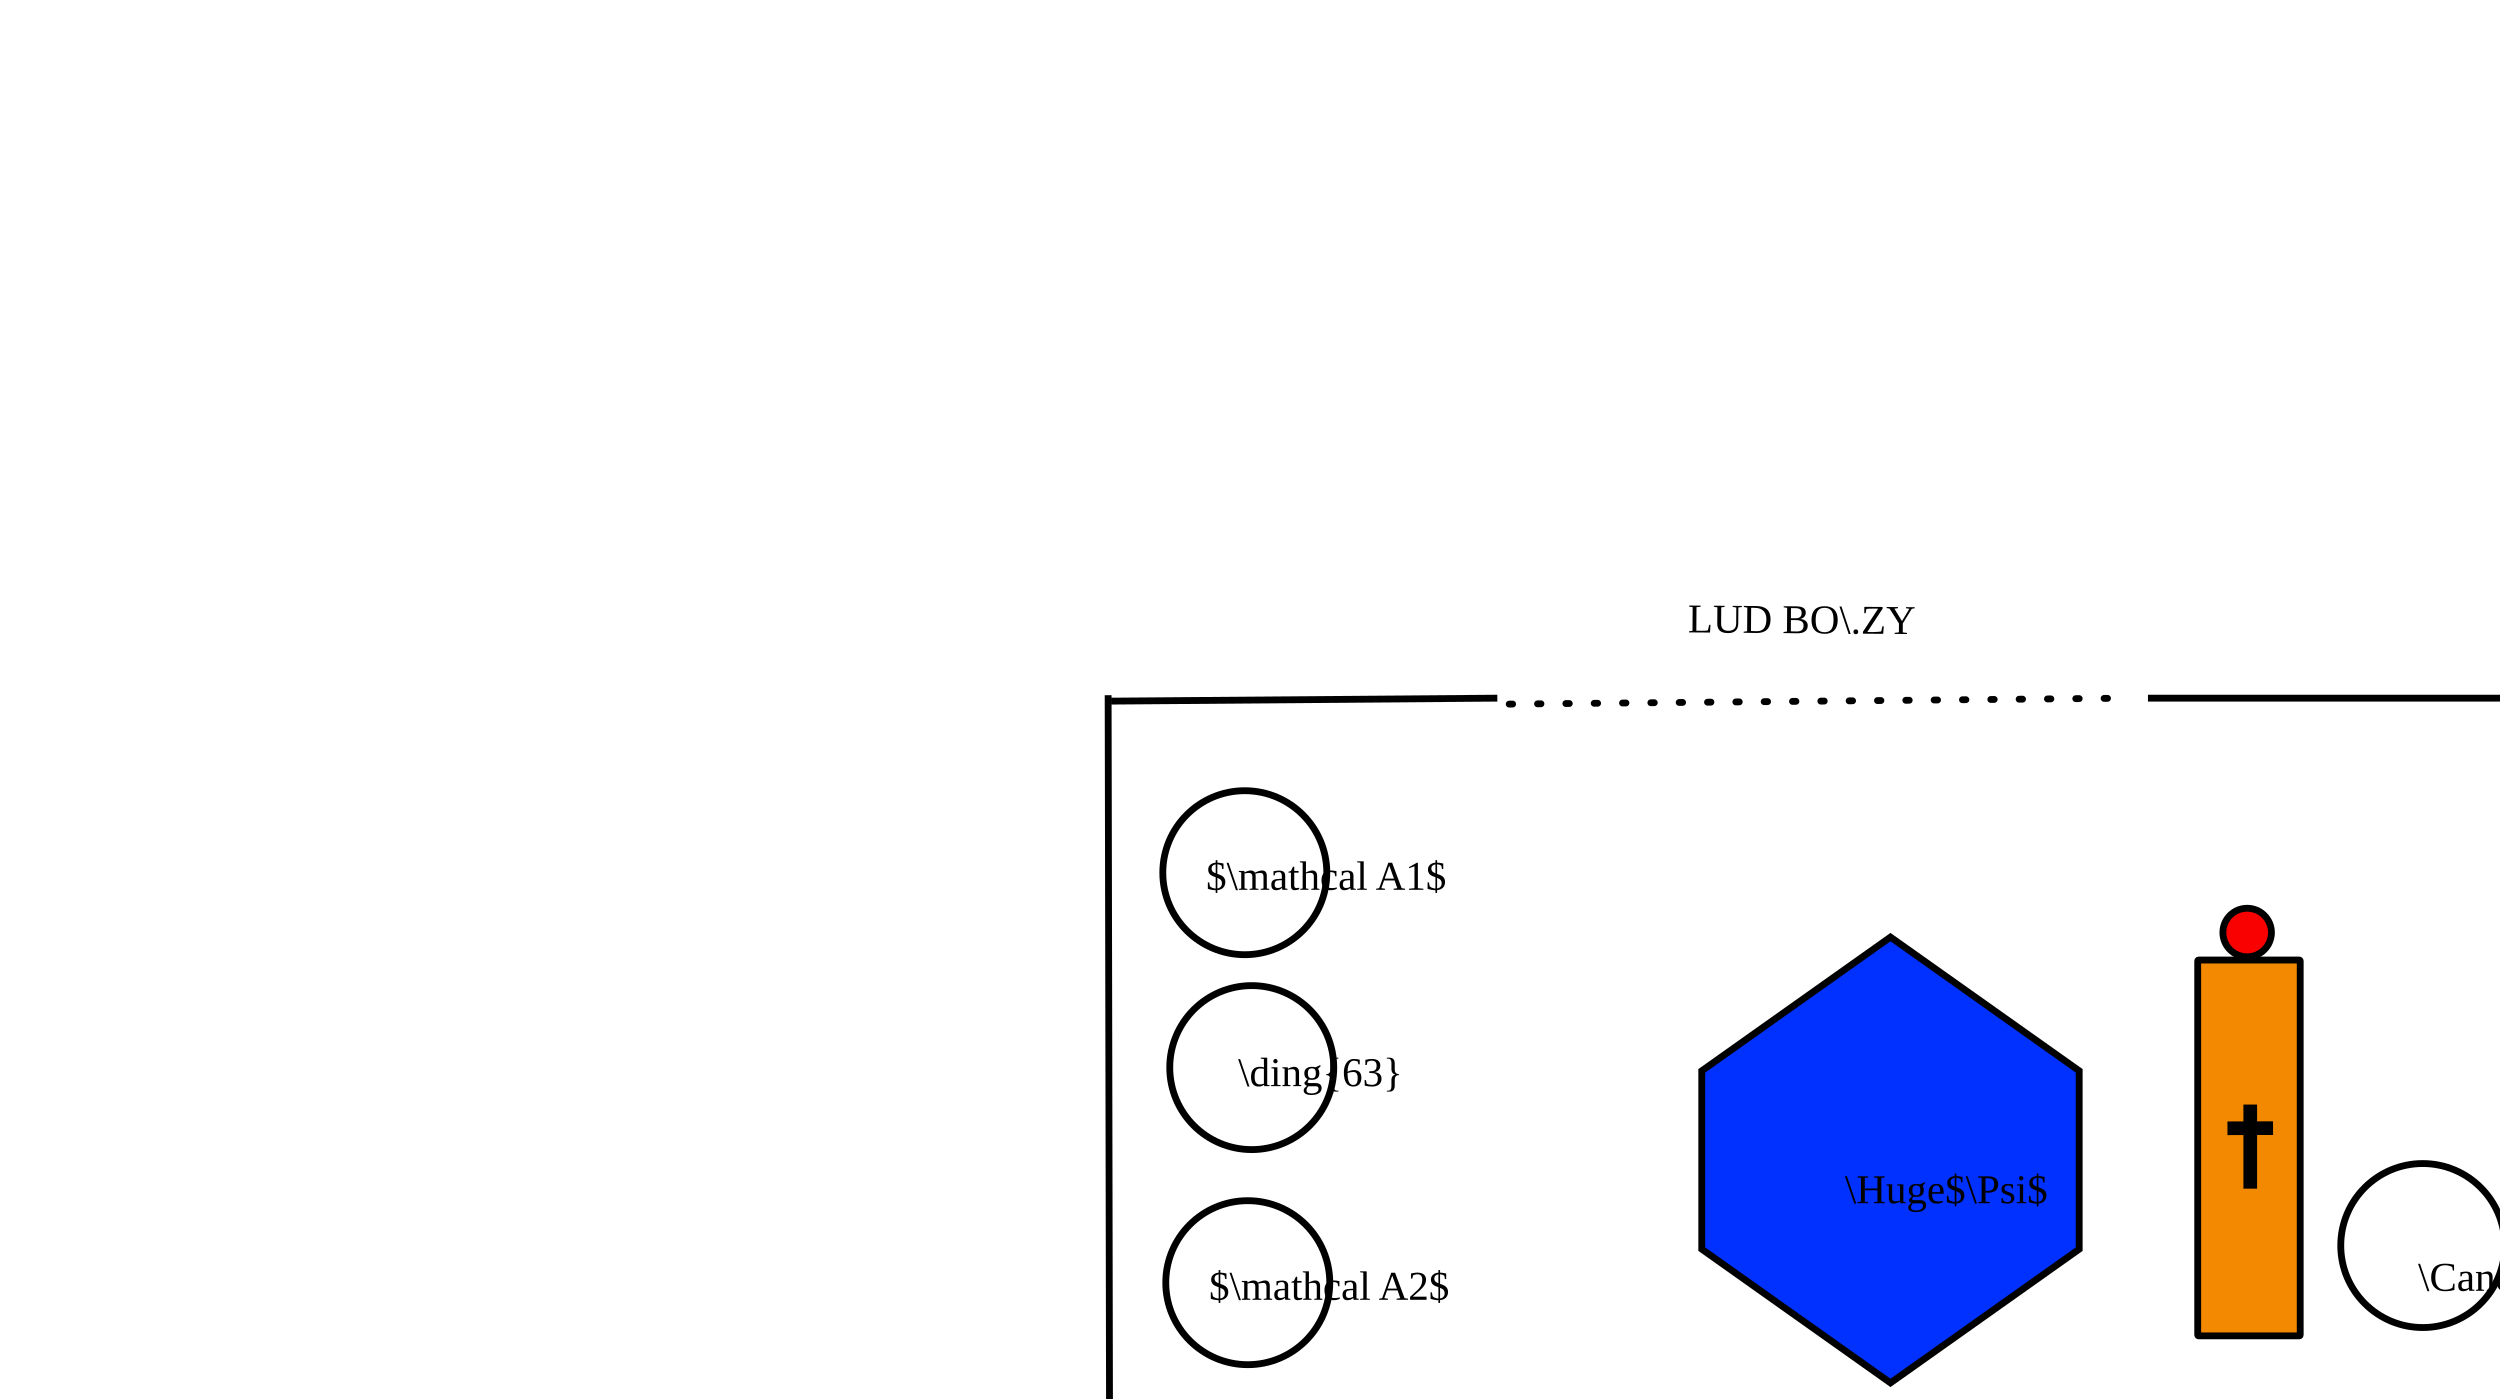
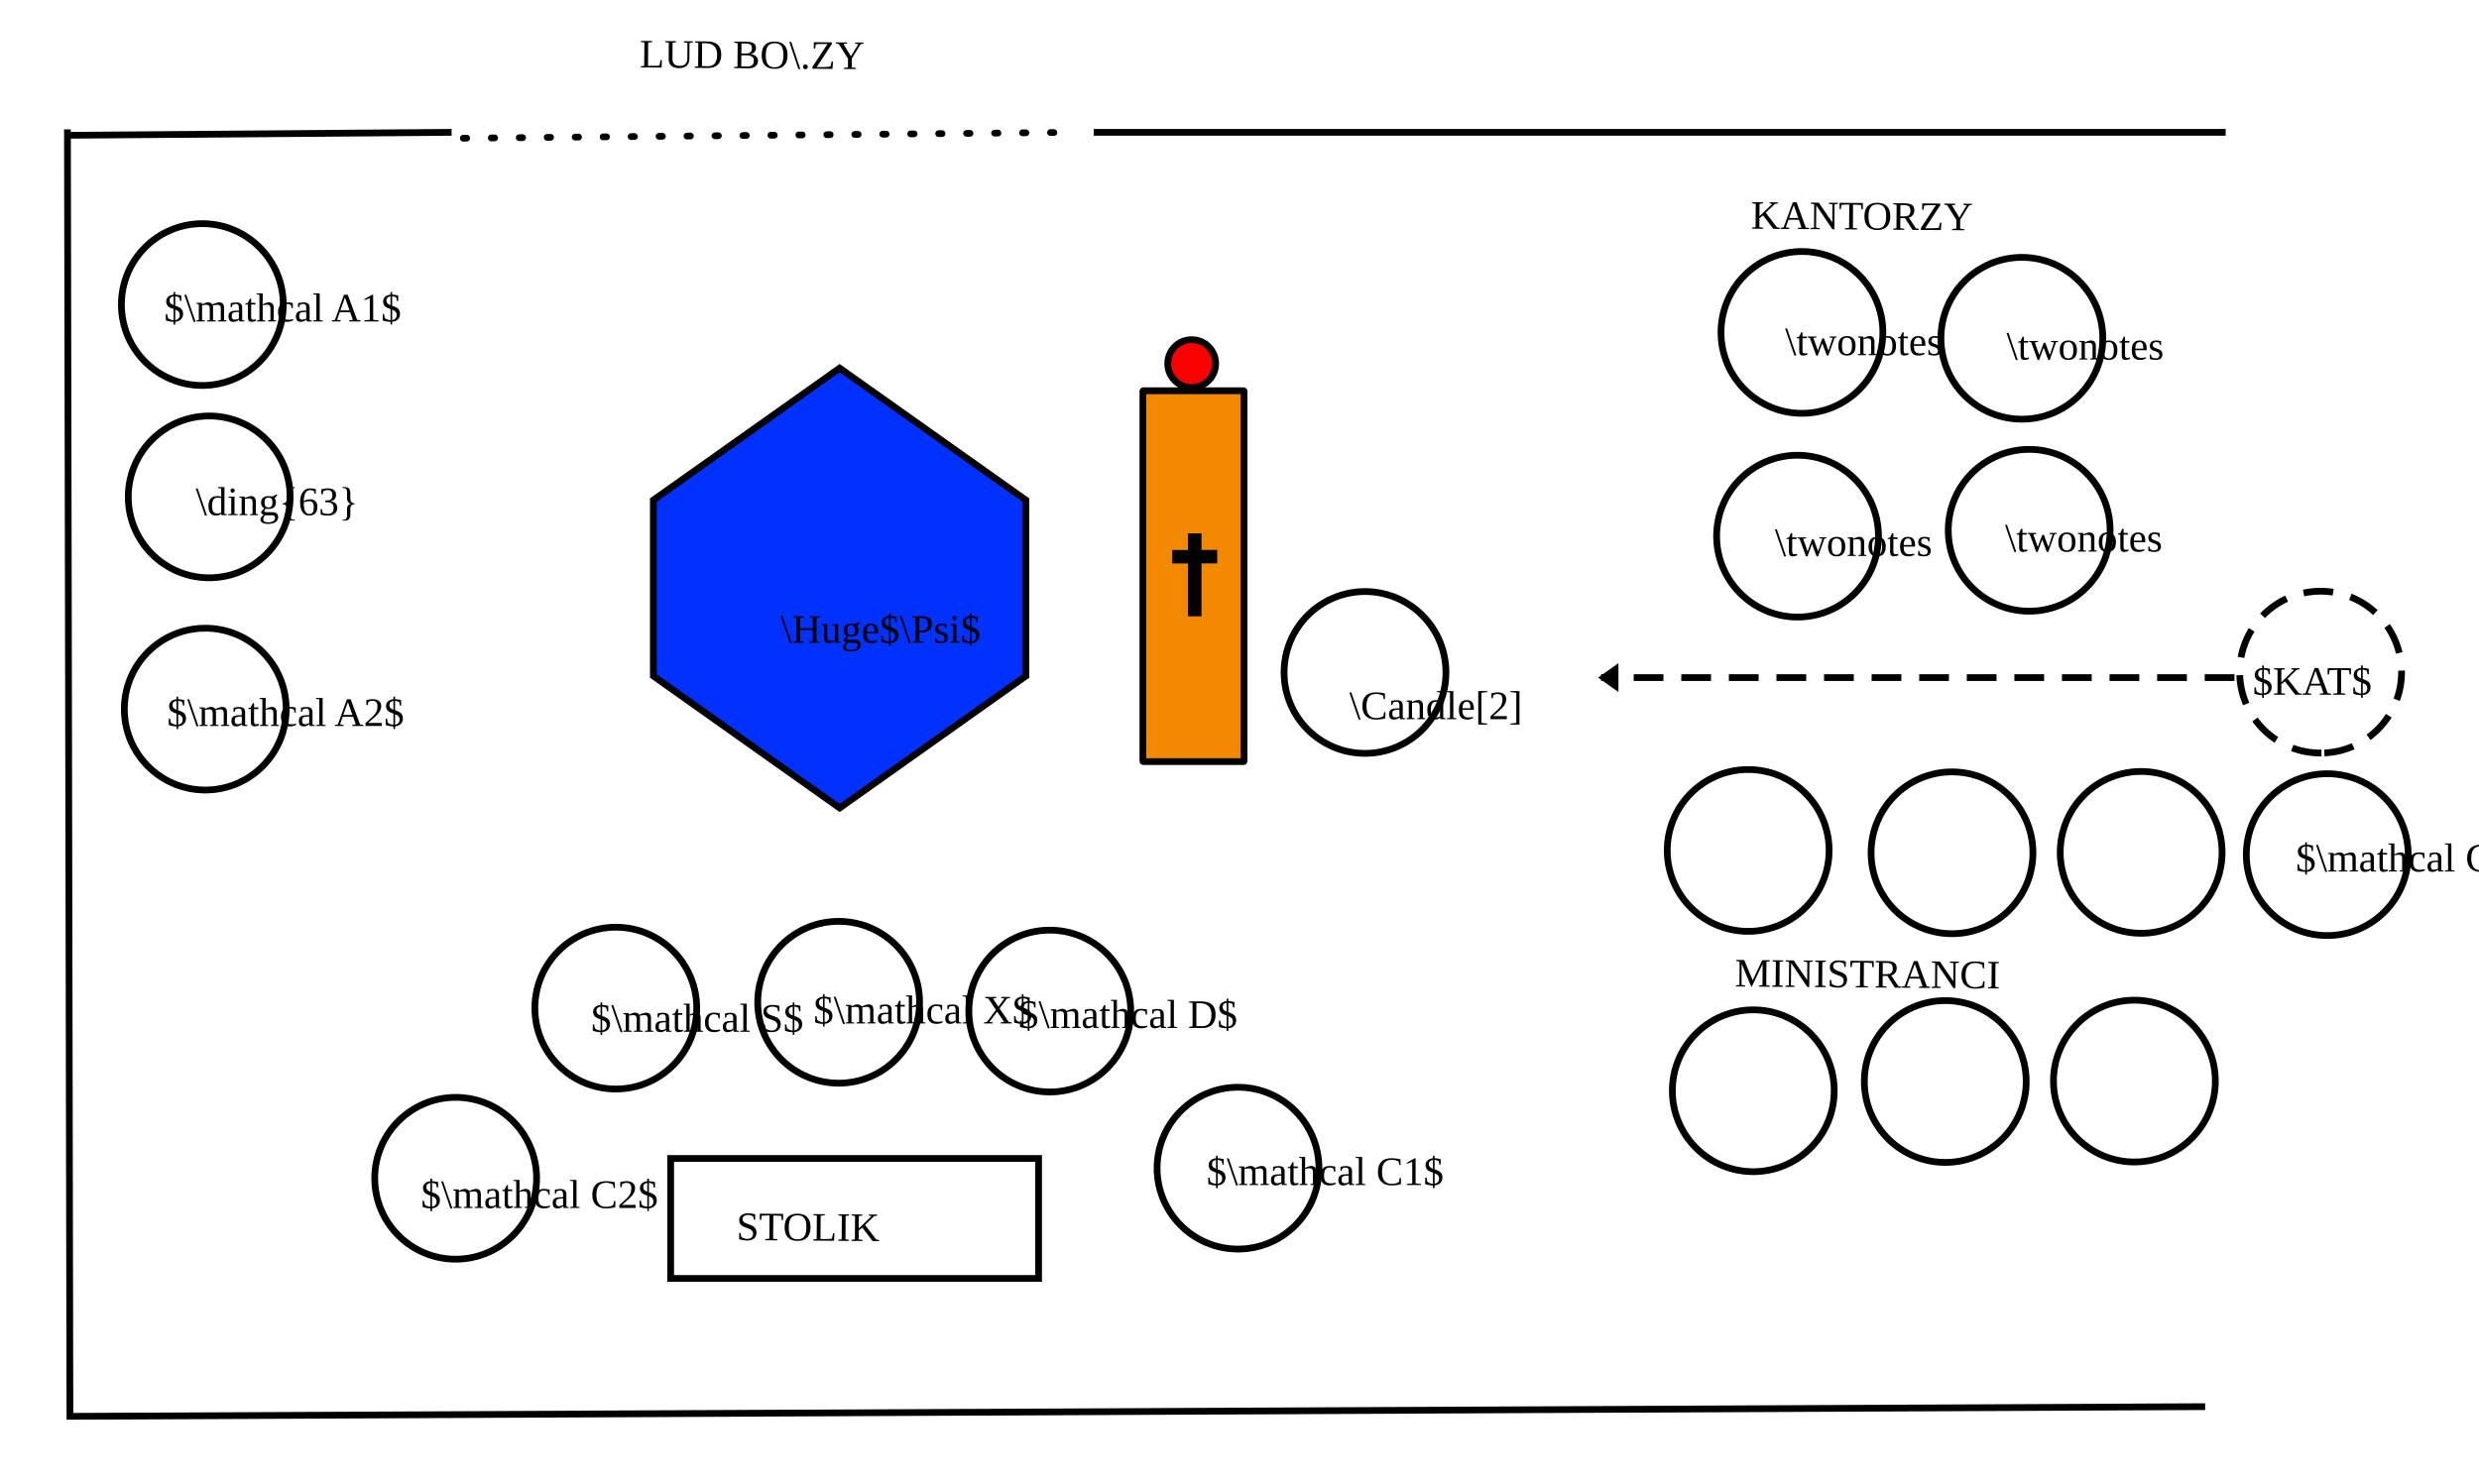
- <svg xmlns="http://www.w3.org/2000/svg" xmlns:ns1="http://latexdraw.sourceforge.net/namespaces/latexdraw" version="1.1" baseProfile="full">
+ <svg xmlns="http://www.w3.org/2000/svg" xmlns:ns1="http://latexdraw.sourceforge.net/namespaces/latexdraw" viewBox="304.348 165.095 735.124 440.123" version="1.1" baseProfile="full">
  <g>
-     <g ns1:type="text" id="id2014408141" fill="black" ns1:position="bl" transform="rotate(360.4269) translate(3.956144 -3.909398)">
+     <g ns1:type="text" id="id1540352128" fill="black" ns1:position="bl" transform="rotate(360.4269 0.0 0.0) translate(3.956144 -3.909398)">
      <text x="522.714" y="532.921">STOLIK</text>
    </g>
-     <g ns1:type="circle" id="id1625452306">
-       <circle cx="365.217" cy="375.435" r="24.0" ns1:borderPos="outer" stroke-width="2.0" stroke="black" fill="none" />
+     <g ns1:type="circle" id="id63892992">
+       <circle cx="365.217" cy="375.435" r="24.0" ns1:borderPos="outer" stroke="black" stroke-width="2.0" fill="none" />
    </g>
-     <g ns1:type="text" id="id608492556" fill="black" ns1:position="bl">
+     <g ns1:type="text" id="id488597647" fill="black" ns1:position="bl">
      <text x="353.884" y="380.435">$\mathcal A2$</text>
    </g>
-     <g ns1:type="circle" id="id1470999913">
-       <circle cx="364.348" cy="255.435" r="24.0" ns1:borderPos="outer" stroke-width="2.0" stroke="black" fill="none" />
+     <g ns1:type="circle" id="id658492969">
+       <circle cx="364.348" cy="255.435" r="24.0" ns1:borderPos="outer" stroke="black" stroke-width="2.0" fill="none" />
    </g>
-     <g ns1:type="text" id="id370227897" fill="black" ns1:position="bl">
+     <g ns1:type="text" id="id894432679" fill="black" ns1:position="bl">
      <text x="353.014" y="260.435">$\mathcal A1$</text>
    </g>
-     <g ns1:type="circle" id="id745343991">
-       <circle cx="615.652" cy="465.0" r="24.0" ns1:borderPos="outer" stroke-width="2.0" stroke="black" fill="none" />
+     <g ns1:type="circle" id="id887799217">
+       <circle cx="615.652" cy="465.0" r="24.0" ns1:borderPos="outer" stroke="black" stroke-width="2.0" fill="none" />
    </g>
-     <g ns1:type="text" id="id1910406696" fill="black" ns1:position="bl">
-       <text x="606.319" y="470.0">$\mathcal C1$</text>
+     <g ns1:type="text" id="id920182739" fill="black" ns1:position="bl">
+       <text x="606.319" y="470.0">$\mathcal D$</text>
    </g>
-     <g ns1:type="circle" id="id900264279">
-       <circle cx="702.609" cy="504.13" r="24" ns1:borderPos="outer" stroke-width="2.0" stroke="black" fill="none" />
+     <g ns1:type="rectangle" id="id1374549709">
+       <rect x="643.261" y="281" width="30.0" height="110" ns1:borderPos="outer" stroke="black" stroke-width="2.0" fill="#f38900" rx="0.135" />
    </g>
-     <g ns1:type="text" id="id1767423630" fill="black" ns1:position="bl">
-       <text x="696.275" y="508.13">$\mathcal T$</text>
+     <g ns1:type="circle" id="id141707116">
+       <circle cx="657.735" cy="272.947" r="7.105" ns1:borderPos="outer" stroke="black" stroke-width="2.0" fill="#f90101" />
    </g>
-     <g ns1:type="rectangle" id="id1305680616">
-       <rect x="643.261" y="281" width="30.0" height="110" ns1:borderPos="outer" stroke-width="2.0" stroke="black" fill="#f38900" rx="0.24" />
+     <g ns1:type="circle" id="id1271116976">
+       <circle cx="553.043" cy="462.391" r="24.0" ns1:borderPos="outer" stroke="black" stroke-width="2.0" fill="none" />
    </g>
-     <g ns1:type="circle" id="id686551284">
-       <circle cx="657.735" cy="272.947" r="7.105" ns1:borderPos="outer" stroke-width="2.0" stroke="black" fill="#f90101" />
-     </g>
-     <g ns1:type="circle" id="id2002344780">
-       <circle cx="553.043" cy="462.391" r="24.0" ns1:borderPos="outer" stroke-width="2.0" stroke="black" fill="none" />
-     </g>
-     <g ns1:type="text" id="id597598134" fill="black" ns1:position="bl">
+     <g ns1:type="text" id="id1508329948" fill="black" ns1:position="bl">
      <text x="545.581" y="468.682">$\mathcal X$</text>
    </g>
-     <g ns1:type="circle" id="id505422770">
-       <circle cx="486.957" cy="464.13" r="24.0" ns1:borderPos="outer" stroke-width="2.0" stroke="black" fill="none" />
+     <g ns1:type="circle" id="id2104053713">
+       <circle cx="486.957" cy="464.13" r="24.0" ns1:borderPos="outer" stroke="black" stroke-width="2.0" fill="none" />
    </g>
-     <g ns1:type="text" id="id1735548712" fill="black" ns1:position="bl">
-       <text x="477.623" y="469.13">$\mathcal C2$</text>
+     <g ns1:type="text" id="id640114344" fill="black" ns1:position="bl">
+       <text x="479.623" y="471.13">$\mathcal S$</text>
    </g>
-     <g ns1:type="circle" id="id2018561479">
-       <circle cx="366.384" cy="312.483" r="24.0" ns1:borderPos="outer" stroke-width="2.0" stroke="black" fill="none" />
+     <g ns1:type="circle" id="id1571722785">
+       <circle cx="366.384" cy="312.483" r="24.0" ns1:borderPos="outer" stroke="black" stroke-width="2.0" fill="none" />
    </g>
-     <g ns1:type="text" id="id1325168713" fill="black" ns1:position="bl">
+     <g ns1:type="text" id="id1724252698" fill="black" ns1:position="bl">
      <text x="362.4" y="317.904">\ding{63}</text>
    </g>
-     <g ns1:type="joinedLines" id="id2142614263">
-       <polyline points="658.637,323.299 658.637,347.915 " stroke-width="4.0" stroke="#010101" ns1:rotationAngle="0.0" />
+     <g ns1:type="joinedLines" id="id912679511">
+       <polyline points="658.637,323.299 658.637,347.915 " stroke="#010101" stroke-width="4.0" fill="black" ns1:rotationAngle="0.0" />
    </g>
-     <g ns1:type="joinedLines" id="id569240536">
-       <polyline points="651.965,330.242 665.309,330.203 " stroke-width="4.0" stroke="#010101" ns1:rotationAngle="0.0" />
+     <g ns1:type="joinedLines" id="id836938502">
+       <polyline points="651.965,330.242 665.309,330.203 " stroke="#010101" stroke-width="4.0" fill="black" ns1:rotationAngle="0.0" />
    </g>
-     <g ns1:type="polygon" id="id2116424529">
-       <polygon points="553.333,274.286 608.571,313.429 608.571,365.619 553.333,404.762 498.095,365.619 498.095,313.429 " stroke-width="2.0" stroke="black" fill="#0031ff" ns1:rotationAngle="0.0" />
+     <g ns1:type="polygon" id="id1690432192">
+       <polygon points="553.333,274.286 608.571,313.429 608.571,365.619 553.333,404.762 498.095,365.619 498.095,313.429 " stroke="black" stroke-width="2.0" fill="#0031ff" ns1:rotationAngle="0.0" />
    </g>
-     <g ns1:type="rectangle" id="id770856084">
-       <rect x="503.222" y="508.729" width="109.111" height="35.585" ns1:borderPos="outer" stroke-width="2.0" stroke="black" fill="none" />
+     <g ns1:type="rectangle" id="id917424293">
+       <rect x="503.222" y="508.729" width="109.111" height="35.585" ns1:borderPos="outer" stroke="black" stroke-width="2.0" fill="none" />
    </g>
-     <g ns1:type="circle" id="id265952697">
-       <circle cx="903.913" cy="265.435" r="24" ns1:borderPos="outer" stroke-width="2.0" stroke="black" fill="none" />
+     <g ns1:type="circle" id="id1204438140">
+       <circle cx="903.913" cy="265.435" r="24" ns1:borderPos="outer" stroke="black" stroke-width="2.0" fill="none" />
    </g>
-     <g ns1:type="circle" id="id468178693">
-       <circle cx="709.13" cy="364.565" r="24.0" ns1:borderPos="outer" stroke-width="2.0" stroke="black" fill="none" />
+     <g ns1:type="circle" id="id1904410674">
+       <circle cx="709.13" cy="364.565" r="24.0" ns1:borderPos="outer" stroke="black" stroke-width="2.0" fill="none" />
    </g>
-     <g ns1:type="text" id="id1422467204" fill="black" ns1:position="bl">
-       <text x="707.755" y="377.812">\Candle[2]</text>
+     <g ns1:type="circle" id="id1025732751">
+       <circle cx="838.696" cy="263.696" r="24.0" ns1:borderPos="outer" stroke="black" stroke-width="2.0" fill="none" />
    </g>
-     <g ns1:type="circle" id="id1899203303">
-       <circle cx="838.696" cy="263.696" r="24.0" ns1:borderPos="outer" stroke-width="2.0" stroke="black" fill="none" />
+     <g ns1:type="circle" id="id267803935">
+       <circle cx="837.391" cy="324.13" r="24.0" ns1:borderPos="outer" stroke="black" stroke-width="2.0" fill="none" />
    </g>
-     <g ns1:type="circle" id="id1763448135">
-       <circle cx="837.391" cy="324.13" r="24.0" ns1:borderPos="outer" stroke-width="2.0" stroke="black" fill="none" />
-     </g>
-     <g ns1:type="text" id="id1115317215" fill="black" ns1:position="bl">
+     <g ns1:type="text" id="id1452665515" fill="black" ns1:position="bl">
      <text x="830.667" y="330">\twonotes</text>
    </g>
-     <g ns1:type="circle" id="id1271263482">
-       <circle cx="906.087" cy="322.391" r="24" ns1:borderPos="outer" stroke-width="2.0" stroke="black" fill="none" />
+     <g ns1:type="circle" id="id1241663504">
+       <circle cx="906.087" cy="322.391" r="24" ns1:borderPos="outer" stroke="black" stroke-width="2.0" fill="none" />
    </g>
-     <g ns1:type="joinedLines" id="id1636285560">
-       <polyline points="324.348,203.478 325.082,585.217 958.261,582.343 " stroke-width="2.0" stroke="black" fill="none" ns1:rotationAngle="0.0" />
+     <g ns1:type="joinedLines" id="id1782956963">
+       <polyline points="324.348,203.478 325.082,585.217 958.261,582.343 " stroke="black" stroke-width="2.0" fill="none" ns1:rotationAngle="0.0" />
    </g>
-     <g ns1:type="joinedLines" id="id587485198">
-       <polyline points="325.217,205.217 438.261,204.348 " stroke-width="2.0" stroke="black" ns1:rotationAngle="0.0" />
+     <g ns1:type="joinedLines" id="id1720263884">
+       <polyline points="325.217,205.217 438.261,204.348 " stroke="black" stroke-width="2.0" fill="black" ns1:rotationAngle="0.0" />
    </g>
-     <g ns1:type="joinedLines" id="id1961293321">
-       <polyline points="441.739,206.087 622.609,204.348 " stroke-width="2.0" stroke="black" stroke-linecap="round" stroke-dasharray="1, 7.292" ns1:rotationAngle="0.0" />
+     <g ns1:type="joinedLines" id="id1215971223">
+       <polyline points="441.739,206.087 622.609,204.348 " stroke="black" stroke-width="2.0" fill="black" stroke-linecap="round" stroke-dasharray="1, 7.292" ns1:rotationAngle="0.0" />
    </g>
-     <g ns1:type="joinedLines" id="id940201035">
-       <polyline points="628.696,204.348 964.348,204.348 " stroke-width="2.0" stroke="black" ns1:rotationAngle="0.0" />
+     <g ns1:type="joinedLines" id="id1073302635">
+       <polyline points="628.696,204.348 964.348,204.348 " stroke="black" stroke-width="2.0" fill="black" ns1:rotationAngle="0.0" />
    </g>
-     <g ns1:type="circle" id="id608598746" transform="rotate(89.42632) translate(-386.5048 -1362.188)">
-       <circle cx="881.2" cy="485.897" r="24.0" ns1:borderPos="outer" stroke-width="2.0" stroke="black" fill="none" />
+     <g ns1:type="circle" id="id1006649007" transform="rotate(89.42632 0.0 0.0) translate(-386.5048 -1362.188)">
+       <circle cx="881.2" cy="485.897" r="24.0" ns1:borderPos="outer" stroke="black" stroke-width="2.0" fill="none" />
    </g>
-     <g ns1:type="circle" id="id150451408" transform="rotate(89.42632) translate(-456.3209 -1297.026)">
-       <circle cx="883.199" cy="418.057" r="24.0" ns1:borderPos="outer" stroke-width="2.0" stroke="black" fill="none" />
+     <g ns1:type="circle" id="id75637360" transform="rotate(89.42632 0.0 0.0) translate(-456.3209 -1297.026)">
+       <circle cx="883.199" cy="418.057" r="24.0" ns1:borderPos="outer" stroke="black" stroke-width="2.0" fill="none" />
    </g>
-     <g ns1:type="circle" id="id1680642154" transform="rotate(89.42632) translate(-397.1805 -1235.892)">
-       <circle cx="822.755" cy="417.357" r="24.0" ns1:borderPos="outer" stroke-width="2.0" stroke="black" fill="none" />
+     <g ns1:type="circle" id="id1312318166" transform="rotate(89.42632 0.0 0.0) translate(-397.1805 -1235.892)">
+       <circle cx="822.755" cy="417.357" r="24.0" ns1:borderPos="outer" stroke="black" stroke-width="2.0" fill="none" />
    </g>
-     <g ns1:type="circle" id="id458304280" transform="rotate(89.42632) translate(-327.3989 -1307.976)">
-       <circle cx="824.268" cy="488.641" r="24" ns1:borderPos="outer" stroke-width="2.0" stroke="black" fill="none" />
+     <g ns1:type="circle" id="id1145542258" transform="rotate(89.42632 0.0 0.0) translate(-327.3989 -1307.976)">
+       <circle cx="824.268" cy="488.641" r="24" ns1:borderPos="outer" stroke="black" stroke-width="2.0" fill="none" />
    </g>
-     <g ns1:type="circle" id="id903386437" transform="rotate(89.42632) translate(-442.1585 -1418.148)">
-       <circle cx="937.289" cy="485.77" r="24" ns1:borderPos="outer" stroke-width="2.0" stroke="black" fill="none" />
+     <g ns1:type="circle" id="id254947133" transform="rotate(89.42632 0.0 0.0) translate(-442.1585 -1418.148)">
+       <circle cx="937.289" cy="485.77" r="24" ns1:borderPos="outer" stroke="black" stroke-width="2.0" fill="none" />
    </g>
-     <g ns1:type="circle" id="id598446090" transform="rotate(89.42632) translate(-511.9747 -1352.986)">
-       <circle cx="939.288" cy="417.93" r="24.0" ns1:borderPos="outer" stroke-width="2.0" stroke="black" fill="none" />
+     <g ns1:type="circle" id="id1107886097" transform="rotate(89.42632 0.0 0.0) translate(-511.9747 -1352.986)">
+       <circle cx="939.288" cy="417.93" r="24.0" ns1:borderPos="outer" stroke="black" stroke-width="2.0" fill="none" />
    </g>
-     <g ns1:type="text" id="id1788067537" fill="black" ns1:position="bl">
-       <text x="540" y="352.174">\Huge$\Psi$</text>
-     </g>
-     <g ns1:type="text" id="id458450334" fill="black" ns1:position="bl" transform="rotate(360.4269) translate(3.387501 -6.113377)">
+     <g ns1:type="text" id="id1176986153" fill="black" ns1:position="bl" transform="rotate(360.4269 0.0 0.0) translate(3.387501 -6.113377)">
      <text x="818.801" y="457.703">MINISTRANCI</text>
    </g>
-     <g ns1:type="text" id="id225409623" fill="black" ns1:position="bl" transform="rotate(360.4269) translate(1.365379 -3.68594)">
+     <g ns1:type="text" id="id1312945702" fill="black" ns1:position="bl" transform="rotate(360.4269 0.0 0.0) translate(1.365379 -3.68594)">
      <text x="494.018" y="185.095">LUD BO\.ZY</text>
    </g>
-     <g ns1:type="text" id="id574263536" fill="black" ns1:position="bl" transform="rotate(360.4269) translate(1.712571 -6.142772)">
+     <g ns1:type="text" id="id1059969639" fill="black" ns1:position="bl" transform="rotate(360.4269 0.0 0.0) translate(1.712571 -6.142772)">
      <text x="823.584" y="232.921">KANTORZY</text>
    </g>
-     <g ns1:type="circle" id="id836993158">
-       <circle cx="994.472" cy="418.602" r="24" ns1:borderPos="outer" stroke-width="2.0" stroke="black" fill="none" />
+     <g ns1:type="circle" id="id1947307574">
+       <circle cx="994.472" cy="418.602" r="24" ns1:borderPos="outer" stroke="black" stroke-width="2.0" fill="none" />
    </g>
-     <g ns1:type="text" id="id953848765" fill="black" ns1:position="bl">
+     <g ns1:type="text" id="id619014298" fill="black" ns1:position="bl">
      <text x="985.139" y="423.602">$\mathcal C3$</text>
    </g>
-     <g ns1:type="circle" id="id361812880" transform="rotate(89.42632) translate(-618.1213 -1353.273)">
-       <circle cx="992.506" cy="364.466" r="24" ns1:borderPos="outer" stroke-width="2.0" stroke="black" fill="none" stroke-dasharray="8.819, 5.292" />
+     <g ns1:type="circle" id="id456811150" transform="rotate(89.42632 0.0 0.0) translate(-618.1213 -1353.273)">
+       <circle cx="992.506" cy="364.466" r="24" ns1:borderPos="outer" stroke="black" stroke-width="2.0" fill="none" stroke-dasharray="8.819, 5.292" />
    </g>
-     <g ns1:type="text" id="id1043359735" fill="black" ns1:position="bl">
+     <g ns1:type="text" id="id208467763" fill="black" ns1:position="bl">
      <text x="972.362" y="371.174">$KAT$</text>
    </g>
-     <g ns1:type="joinedLines" id="id1415870787">
-       <polyline points="966.957,366.087 779.13,366.087 " stroke-width="2.0" stroke="black" stroke-dasharray="8.819, 5.292" ns1:rotationAngle="0.0" marker-end="url(#arrow1-1415870787)" />
+     <g ns1:type="joinedLines" id="id114242439">
+       <polyline points="966.957,366.087 779.13,366.087 " stroke="black" stroke-width="2.0" fill="black" stroke-dasharray="8.819, 5.292" ns1:rotationAngle="0.0" marker-end="url(#arrow1-114242439)" />
    </g>
-     <g ns1:type="text" id="id1914415830" fill="black" ns1:position="bl">
+     <g ns1:type="text" id="id555200311" fill="black" ns1:position="bl">
      <text x="833.71" y="270.435">\twonotes</text>
    </g>
-     <g ns1:type="text" id="id491278632" fill="black" ns1:position="bl">
+     <g ns1:type="text" id="id935838058" fill="black" ns1:position="bl">
      <text x="899.362" y="271.739">\twonotes</text>
    </g>
-     <g ns1:type="text" id="id815354745" fill="black" ns1:position="bl">
+     <g ns1:type="text" id="id685216708" fill="black" ns1:position="bl">
      <text x="898.928" y="328.696">\twonotes</text>
+     </g>
+     <g ns1:type="text" id="id125894628" fill="black" ns1:position="bl">
+       <text x="535.833" y="355.75">\Huge$\Psi$</text>
+     </g>
+     <g ns1:type="text" id="id1391428188" fill="black" ns1:position="bl">
+       <text x="704.5" y="378.417">\Candle[2]</text>
+     </g>
+     <g ns1:type="circle" id="id197361036">
+       <circle cx="671.472" cy="511.602" r="24.0" ns1:borderPos="outer" stroke="black" stroke-width="2.0" fill="none" />
+     </g>
+     <g ns1:type="text" id="id1132067177" fill="black" ns1:position="bl">
+       <text x="662.139" y="516.602">$\mathcal C1$</text>
+     </g>
+     <g ns1:type="circle" id="id1546639649">
+       <circle cx="439.472" cy="514.602" r="24.0" ns1:borderPos="outer" stroke="black" stroke-width="2.0" fill="none" />
+     </g>
+     <g ns1:type="text" id="id998164560" fill="black" ns1:position="bl">
+       <text x="429.167" y="523.417">$\mathcal C2$</text>
    </g>
  </g>
  <defs>
-     <marker overflow="visible" orient="auto" id="arrow1-1415870787">
-       <path d="M 0.0 0.0 L -4.652 1.661 L -4.652 0.0 L -4.652 -1.661 z " ns1:arrSizeNum="2.0" fill="black" />
+     <marker overflow="visible" markerUnits="userSpaceOnUse" orient="180" id="arrow1-114242439">
+       <path d="M 0.0 0.0 L -4.652 -3.323 L -4.652 0.0 L -4.652 3.323 z" fill="black" stroke="black" ns1:arrSizeNum="2" ns1:tbarSizeNum="5" />
    </marker>
  </defs>
</svg>
